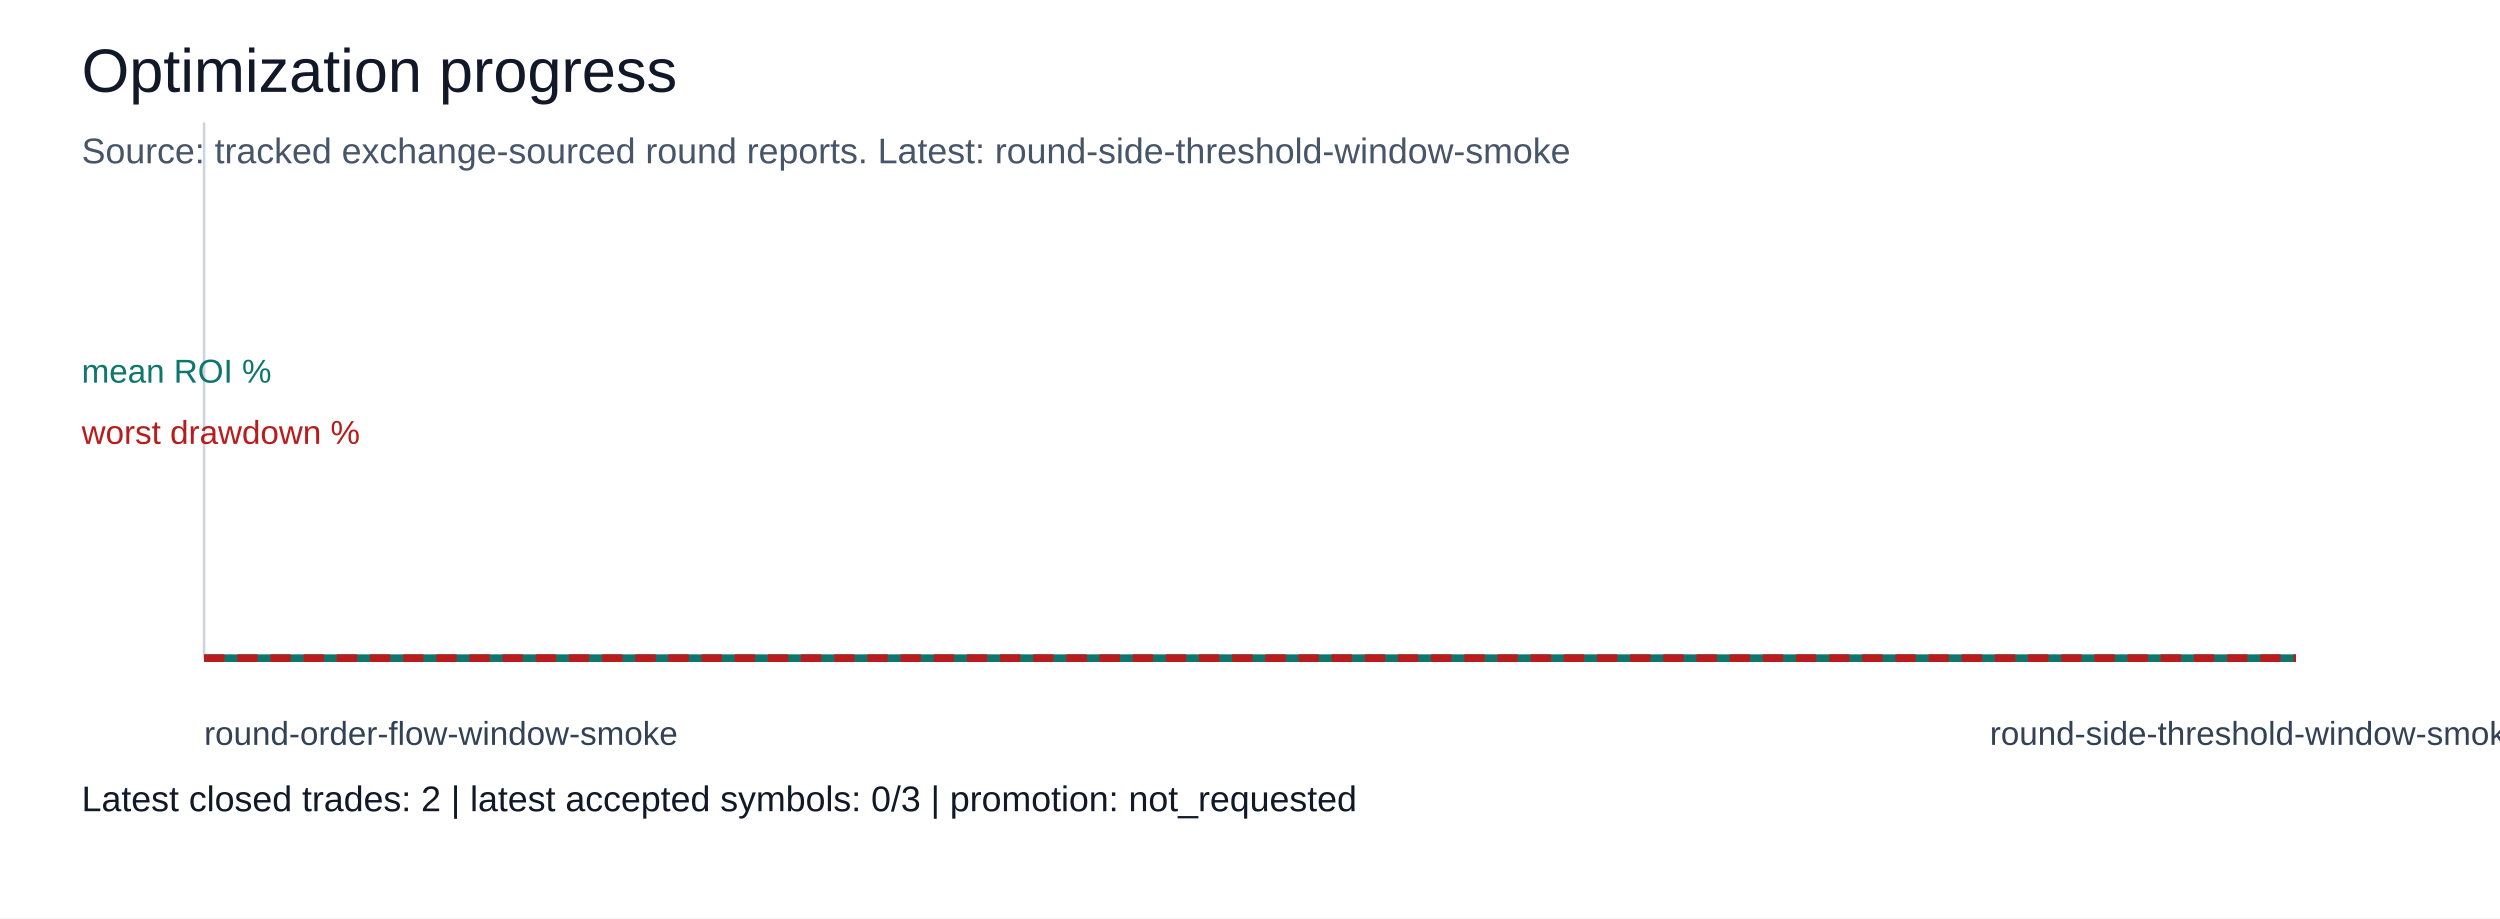
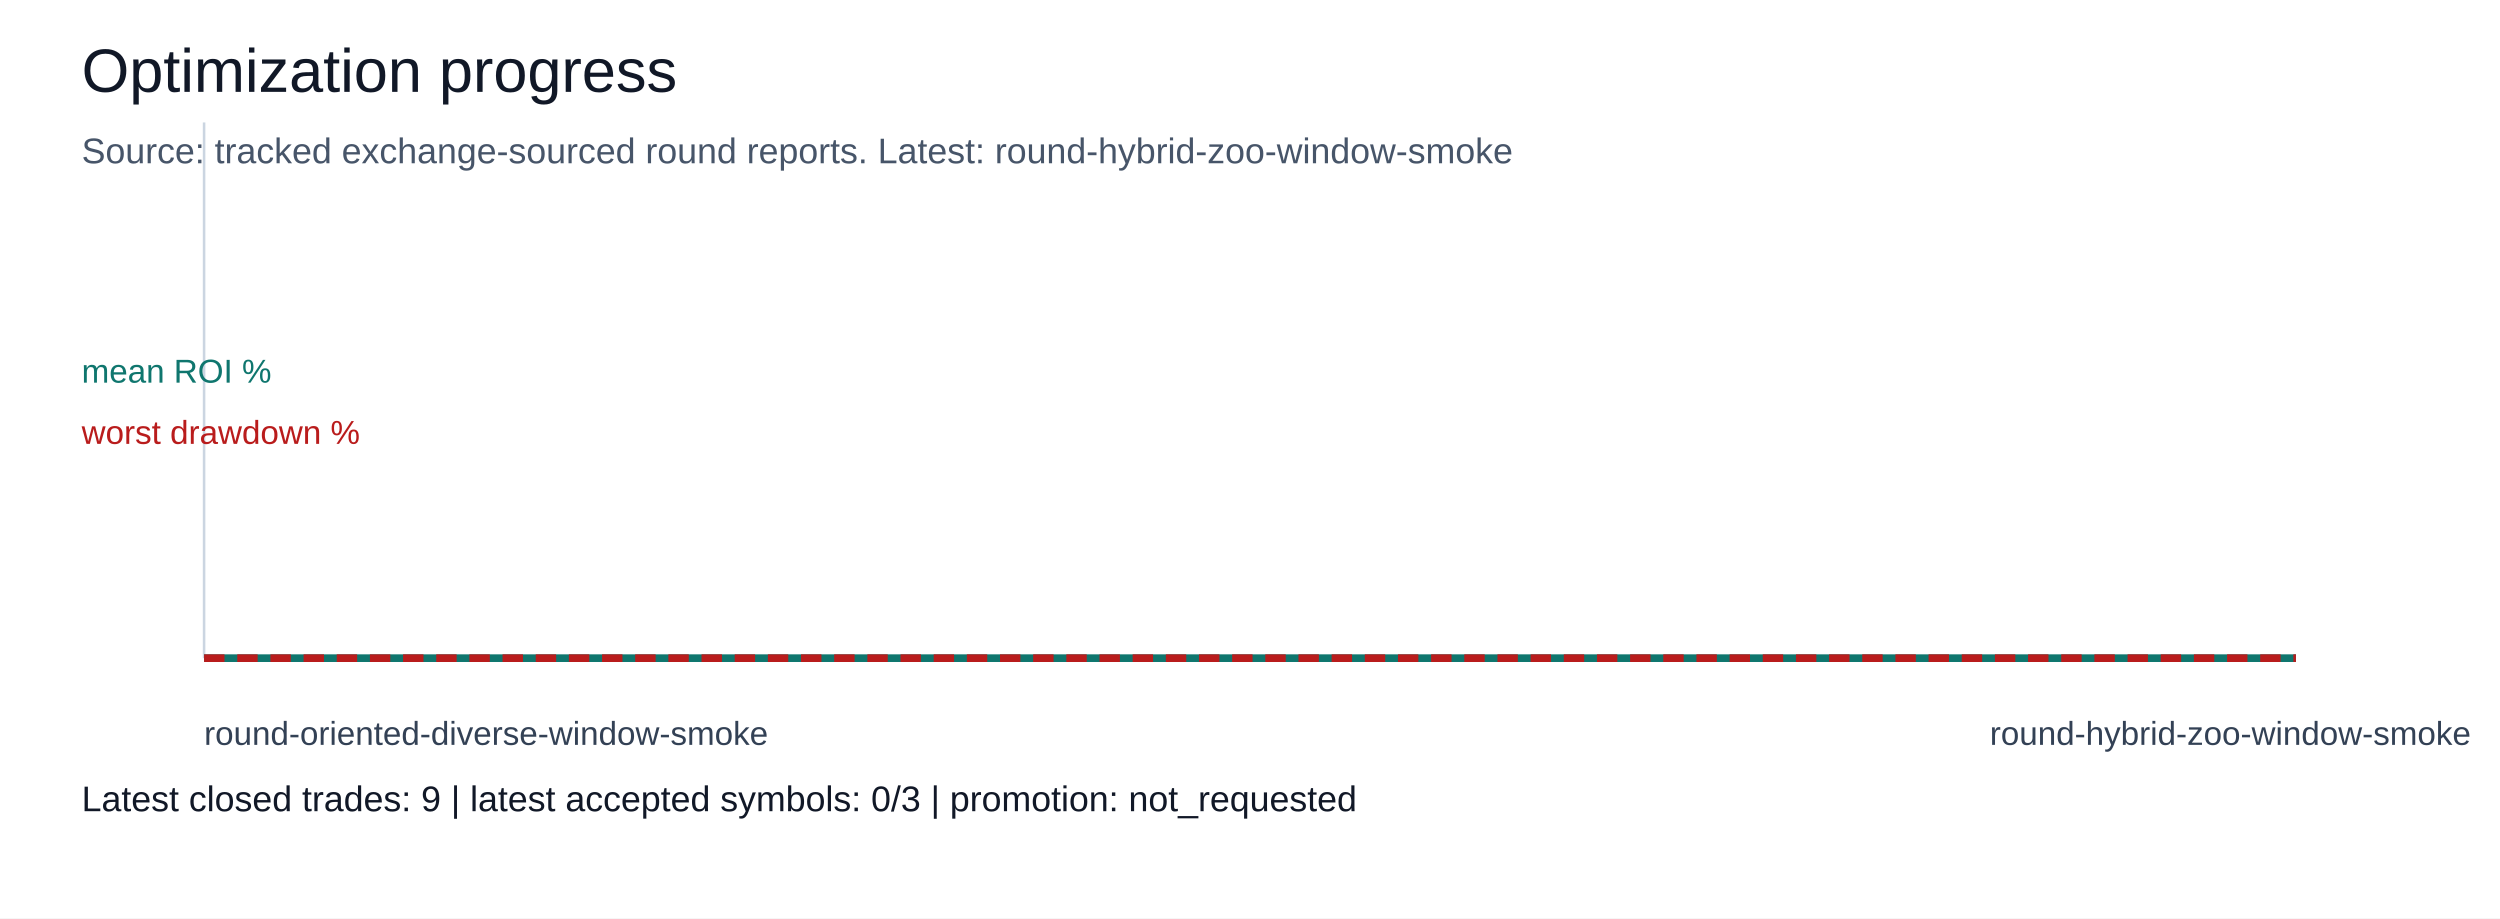
<svg xmlns="http://www.w3.org/2000/svg" width="980" height="360" viewBox="0 0 980 360">
  <rect width="980" height="360" fill="#ffffff" />
  <text x="32" y="36" font-family="Segoe UI, Arial, sans-serif" font-size="24" fill="#111827">Optimization progress</text>
-   <text x="32" y="64" font-family="Segoe UI, Arial, sans-serif" font-size="14" fill="#475569">Source: tracked exchange-sourced round reports. Latest: round-side-threshold-window-smoke</text>
+   <text x="32" y="64" font-family="Segoe UI, Arial, sans-serif" font-size="14" fill="#475569">Source: tracked exchange-sourced round reports. Latest: round-hybrid-zoo-window-smoke</text>
  <line x1="80" y1="48" x2="80" y2="258" stroke="#cbd5e1" />
  <line x1="80" y1="258" x2="900" y2="258" stroke="#cbd5e1" />
-   <polyline points="80.00,258.00 900.00,258.00" fill="none" stroke="#0f766e" stroke-width="3" />
-   <polyline points="80.00,258.00 900.00,258.00" fill="none" stroke="#b91c1c" stroke-width="3" stroke-dasharray="8 5" />
+   <polyline points="80.00,258.00 490.00,258.00 900.00,258.00" fill="none" stroke="#0f766e" stroke-width="3" />
+   <polyline points="80.00,258.00 490.00,258.00 900.00,258.00" fill="none" stroke="#b91c1c" stroke-width="3" stroke-dasharray="8 5" />
  <text x="32" y="150" font-family="Segoe UI, Arial, sans-serif" font-size="13" fill="#0f766e">mean ROI %</text>
  <text x="32" y="174" font-family="Segoe UI, Arial, sans-serif" font-size="13" fill="#b91c1c">worst drawdown %</text>
-   <text x="80" y="292" font-family="Segoe UI, Arial, sans-serif" font-size="13" fill="#334155">round-order-flow-window-smoke</text>
-   <text x="780" y="292" font-family="Segoe UI, Arial, sans-serif" font-size="13" fill="#334155">round-side-threshold-window-smoke</text>
-   <text x="32" y="318" font-family="Segoe UI, Arial, sans-serif" font-size="14" fill="#111827">Latest closed trades: 2 | latest accepted symbols: 0/3 | promotion: not_requested</text>
+   <text x="80" y="292" font-family="Segoe UI, Arial, sans-serif" font-size="13" fill="#334155">round-oriented-diverse-window-smoke</text>
+   <text x="780" y="292" font-family="Segoe UI, Arial, sans-serif" font-size="13" fill="#334155">round-hybrid-zoo-window-smoke</text>
+   <text x="32" y="318" font-family="Segoe UI, Arial, sans-serif" font-size="14" fill="#111827">Latest closed trades: 9 | latest accepted symbols: 0/3 | promotion: not_requested</text>
</svg>
